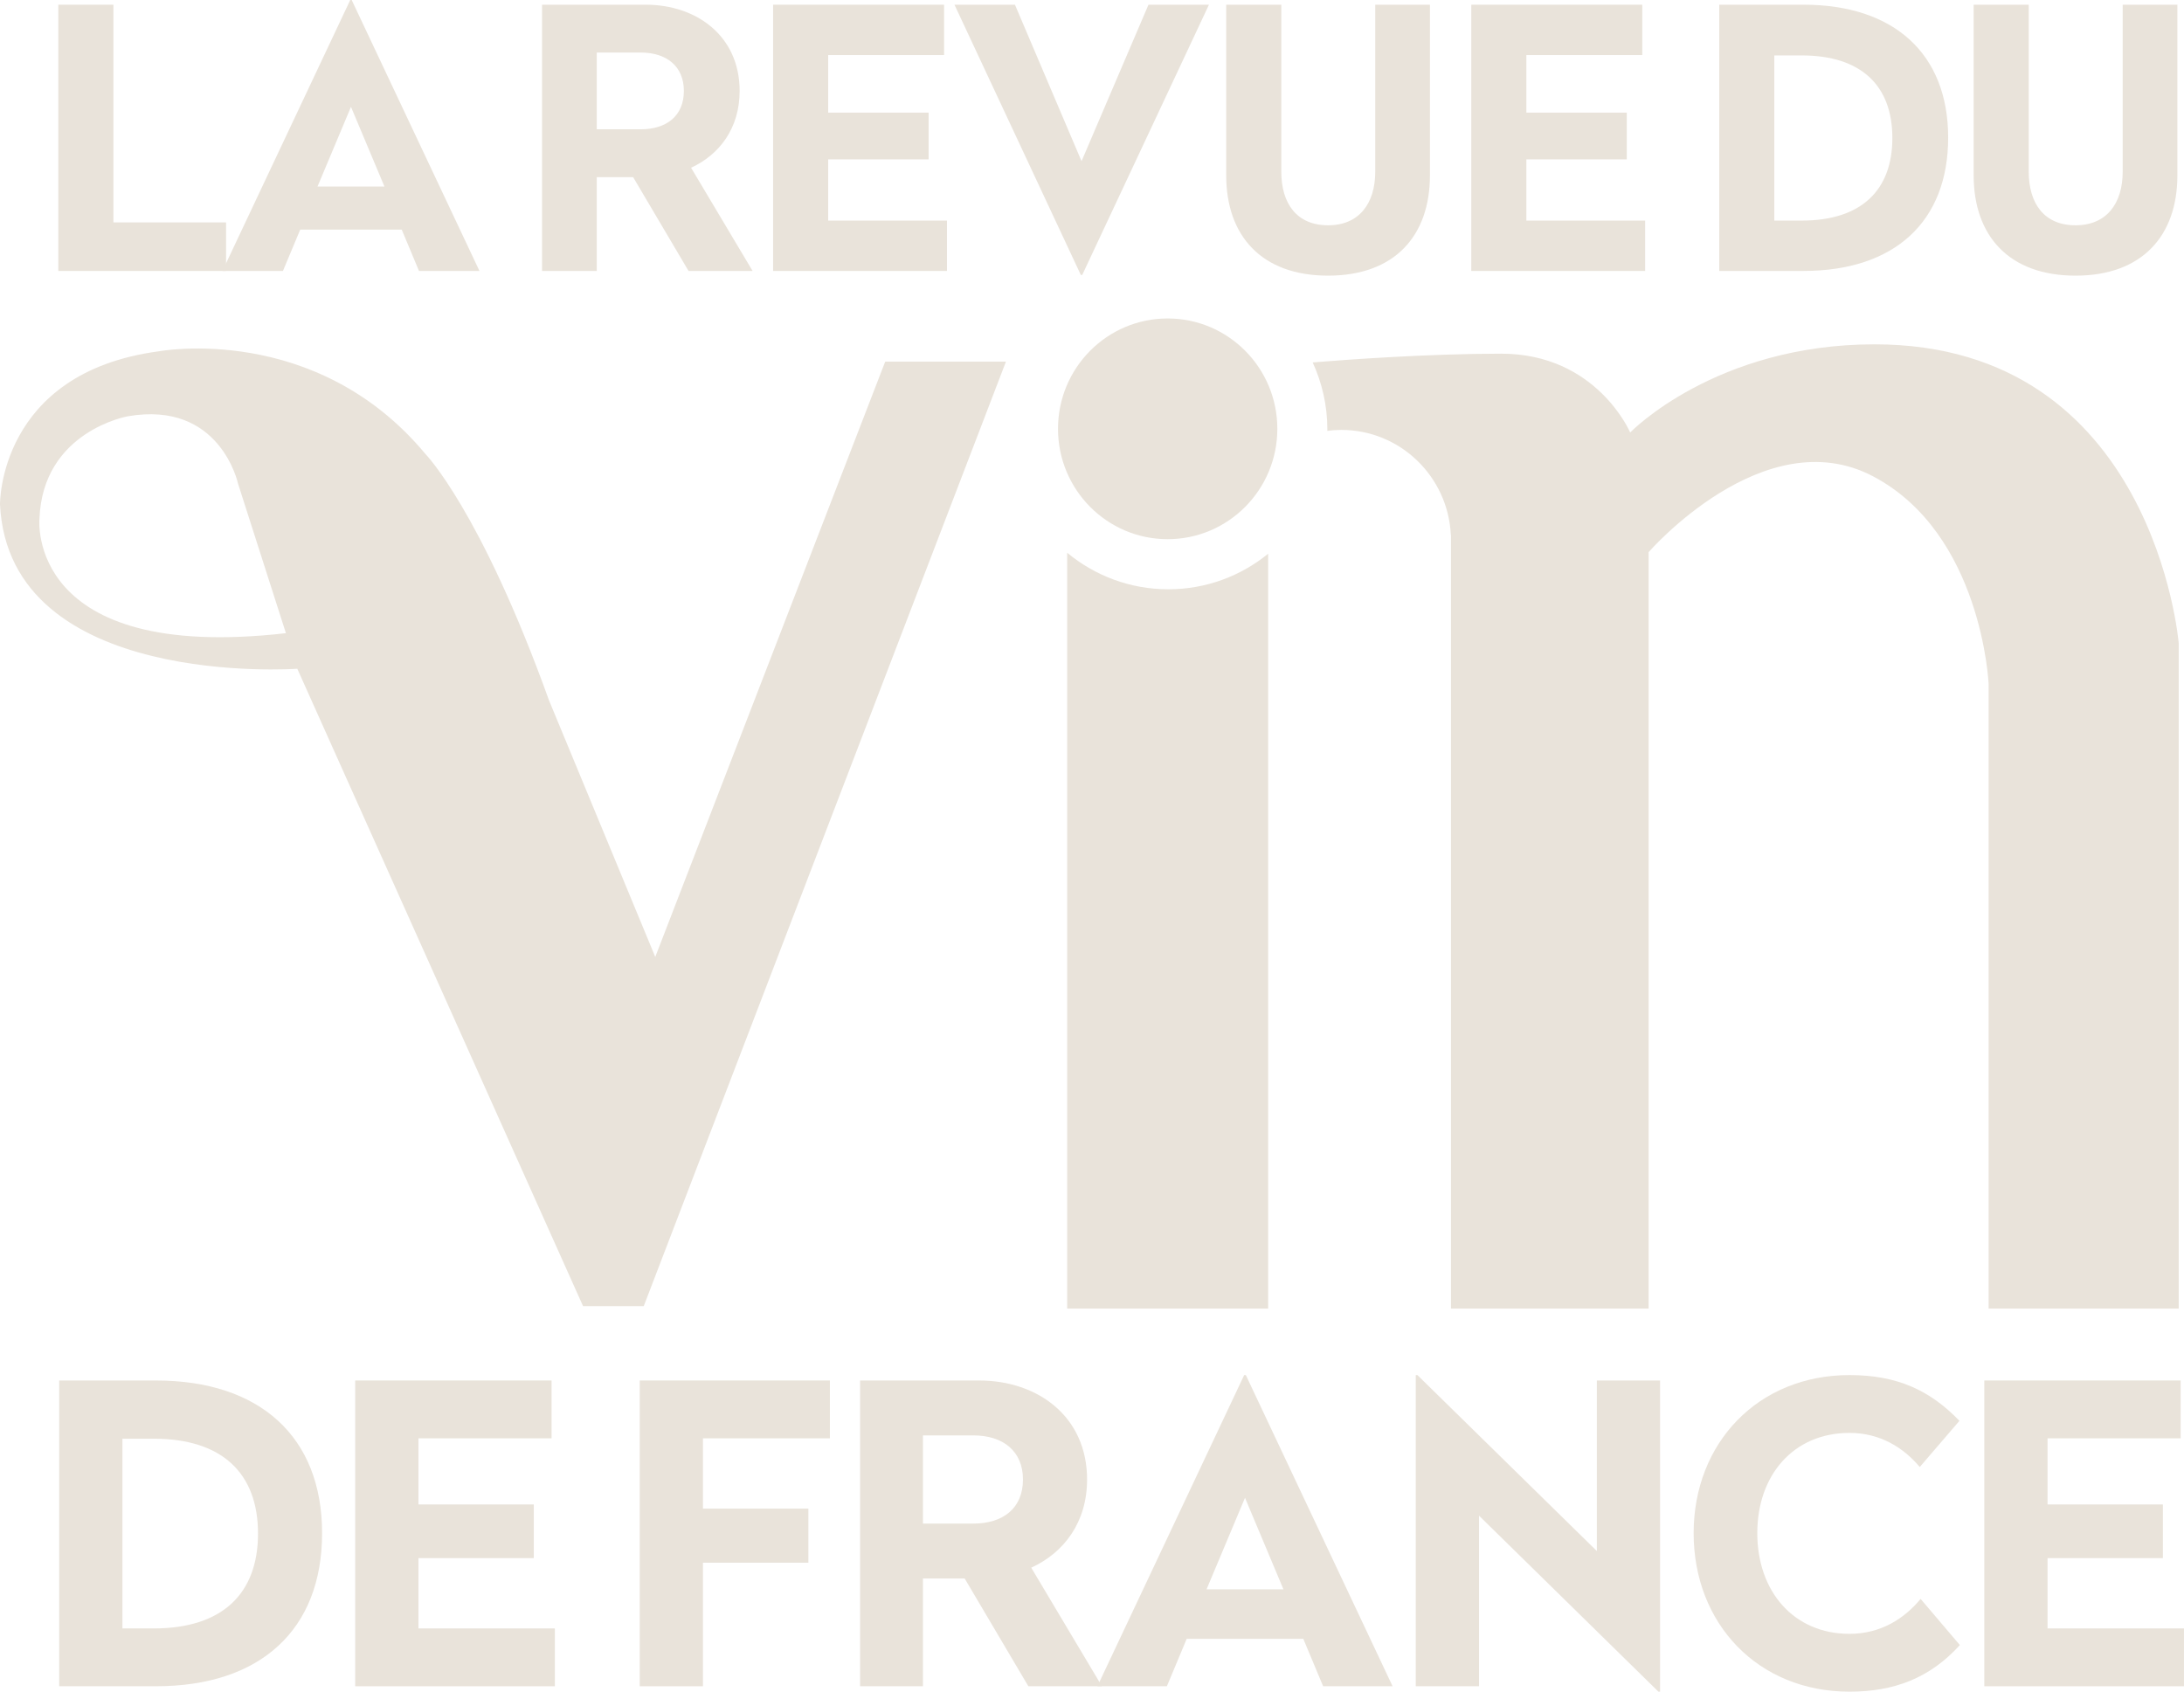
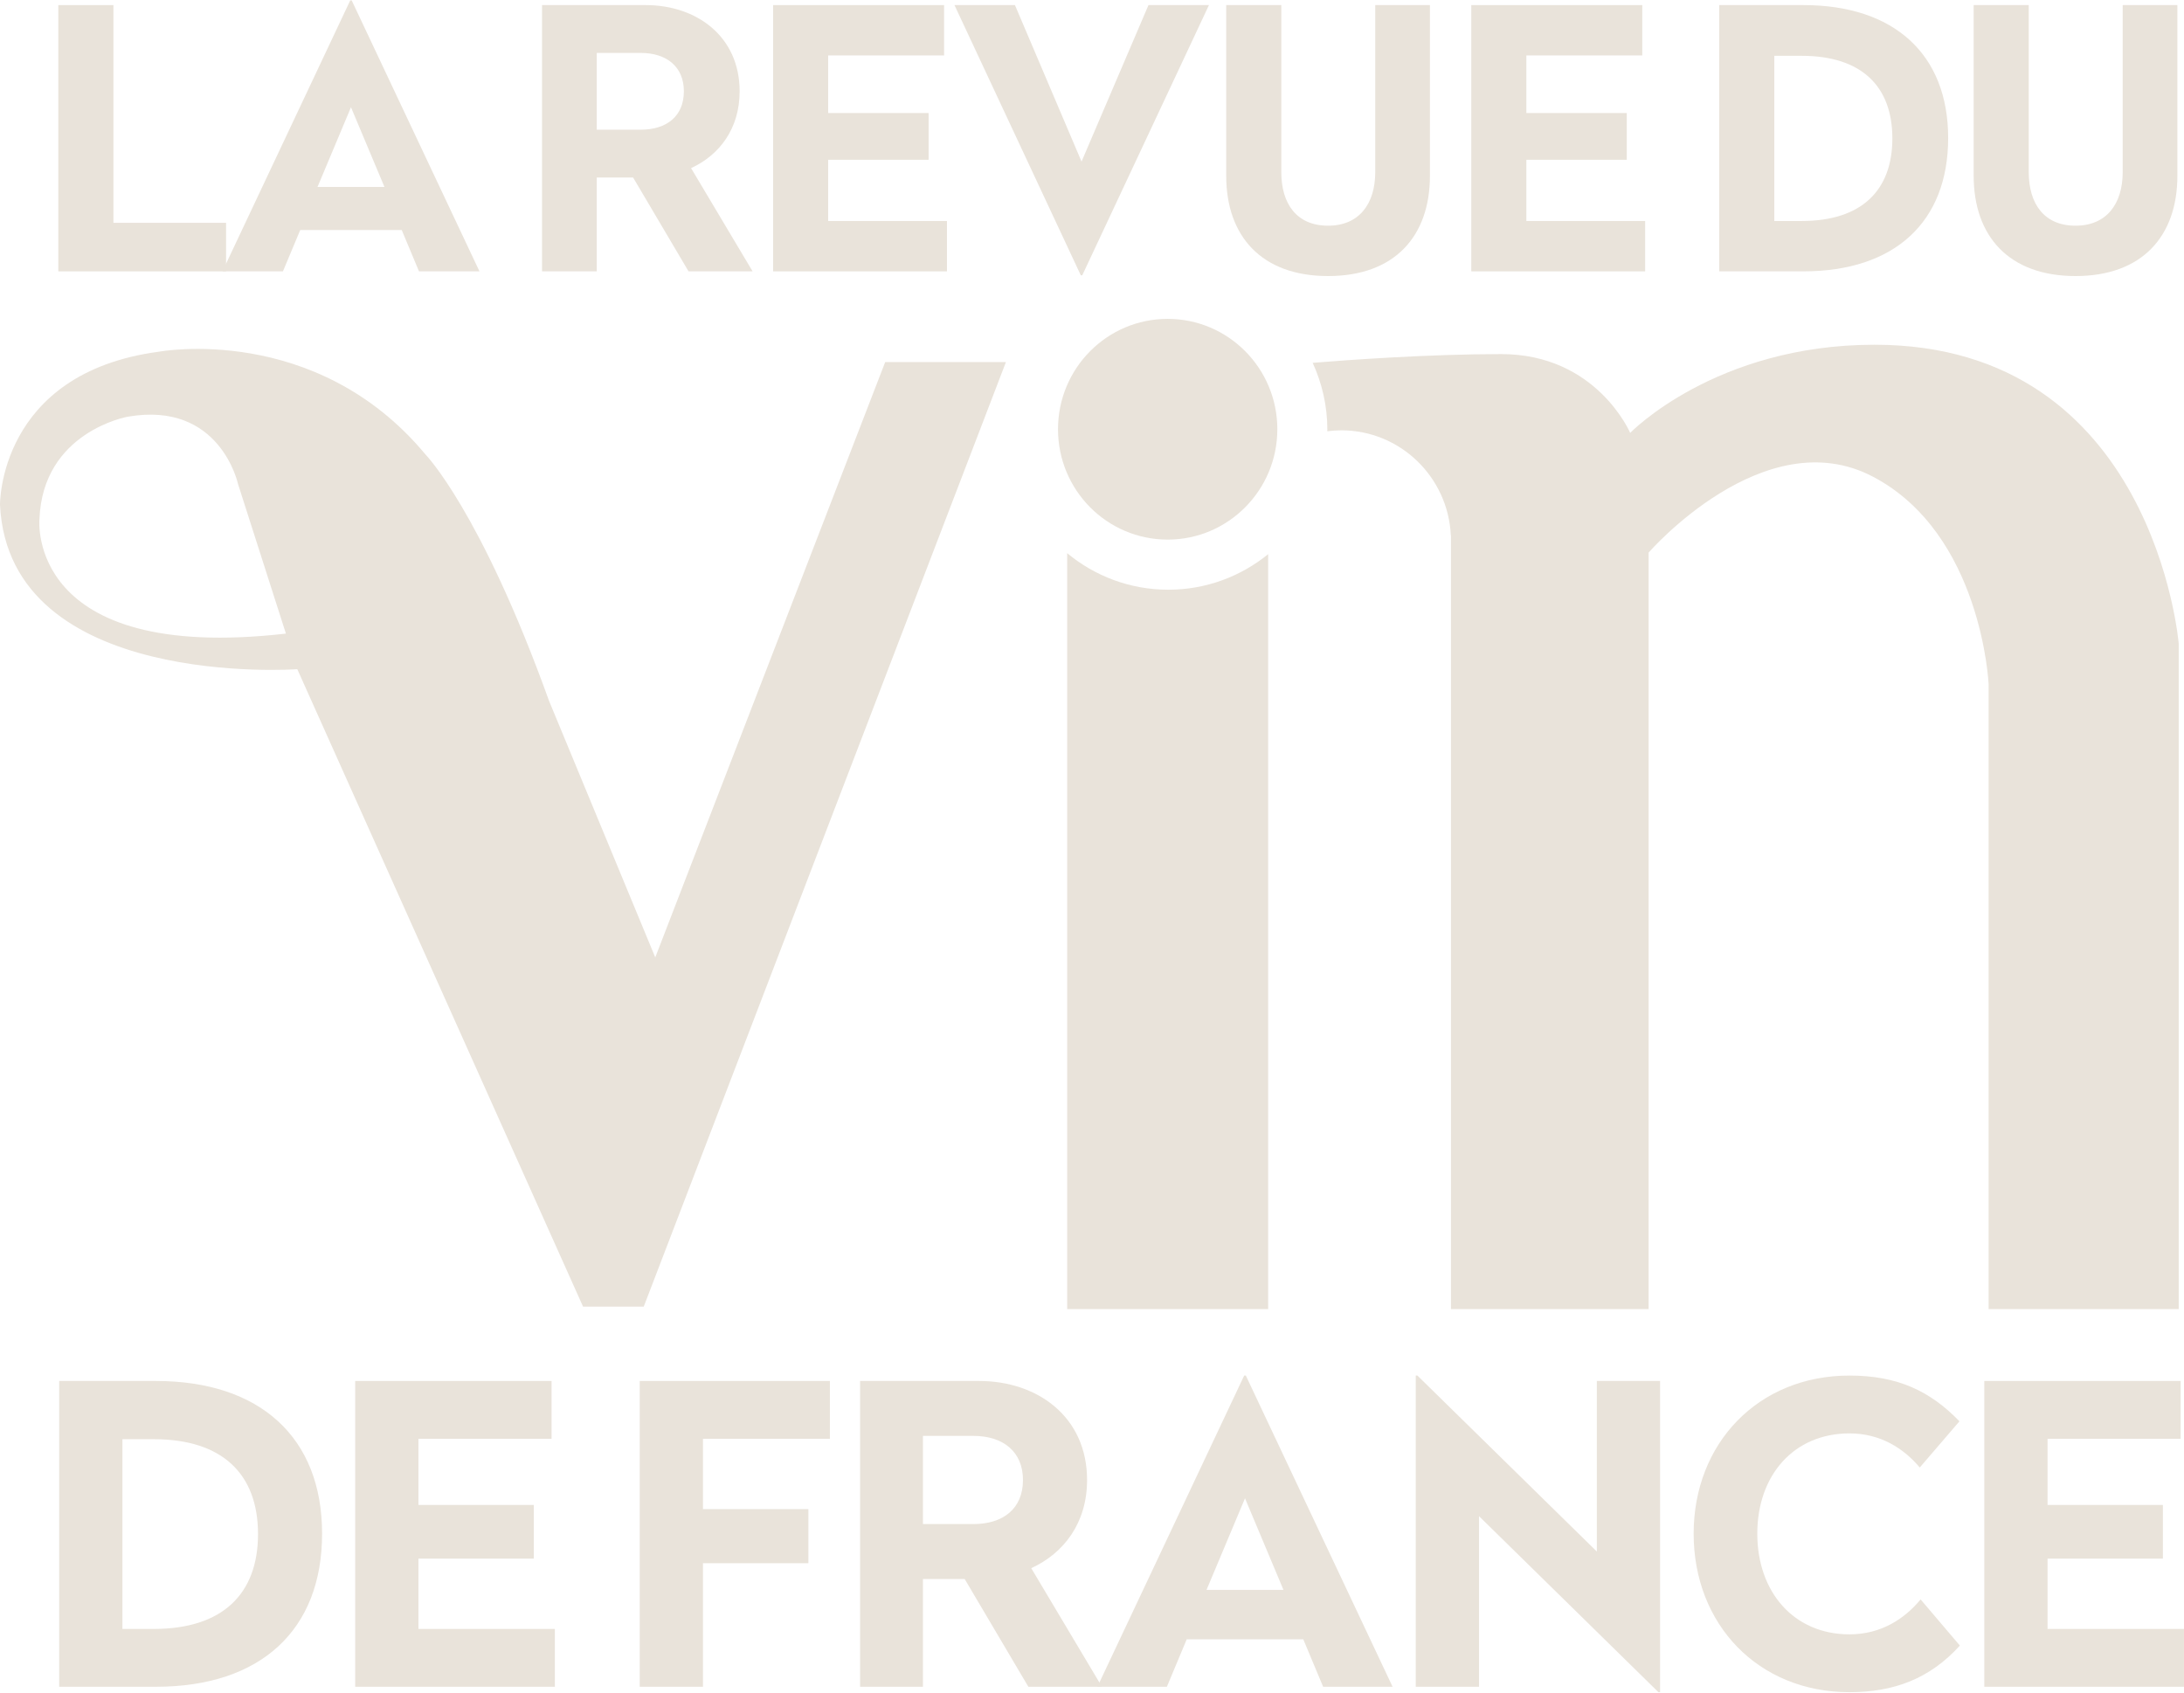
- <svg xmlns="http://www.w3.org/2000/svg" width="71" height="55" viewBox="0 0 71 55" fill="none">
+ <svg xmlns="http://www.w3.org/2000/svg" width="40" height="31" viewBox="0 0 71 55" fill="none">
  <g clip-path="url(#clip0_1342_10905)">
    <path d="M3.687 7.231H7.349V8.809H1.896V0.153H3.687V7.231Z" fill="#E9E3DA" />
    <path d="M15.587 8.809H13.621L13.06 7.466H9.76L9.198 8.809H7.232L11.386 0H11.433L15.587 8.809ZM10.322 6.065H12.498L11.41 3.474L10.322 6.065Z" fill="#E9E3DA" />
    <path d="M24.045 2.956C24.045 4.169 23.39 5.029 22.466 5.453L24.466 8.809H22.384L20.582 5.759H19.4V8.809H17.621V0.153H20.991C22.641 0.153 24.045 1.166 24.045 2.956ZM19.4 1.708V4.204H20.827C21.67 4.204 22.232 3.768 22.232 2.956C22.232 2.155 21.67 1.708 20.827 1.708L19.4 1.708Z" fill="#E9E3DA" />
    <path d="M30.691 1.79H26.923V3.662H30.188V5.182H26.923V7.172H30.785V8.809H25.133V0.153H30.691V1.79Z" fill="#E9E3DA" />
    <path d="M35.183 8.938H35.136L31.029 0.153H32.995L35.16 5.241L37.336 0.153H39.302L35.183 8.938Z" fill="#E9E3DA" />
    <path d="M46.486 5.7C46.486 7.666 45.34 8.962 43.175 8.962C41.01 8.962 39.863 7.666 39.863 5.7V0.153H41.654V5.582C41.654 6.618 42.157 7.325 43.175 7.325C44.181 7.325 44.708 6.618 44.708 5.582V0.153H46.486V5.7Z" fill="#E9E3DA" />
    <path d="M53.389 1.79H49.621V3.662H52.885V5.182H49.621V7.172H53.482V8.809H47.83V0.153H53.389V1.79Z" fill="#E9E3DA" />
    <path d="M63.333 4.475C63.333 7.207 61.589 8.809 58.629 8.809H55.891V0.153H58.629C61.566 0.153 63.333 1.743 63.333 4.475ZM57.681 1.802V7.172H58.571C60.513 7.172 61.519 6.183 61.519 4.487C61.519 2.779 60.501 1.802 58.571 1.802L57.681 1.802Z" fill="#E9E3DA" />
    <path d="M70.785 5.7C70.785 7.666 69.638 8.962 67.474 8.962C65.309 8.962 64.162 7.666 64.162 5.7V0.153H65.953V5.582C65.953 6.618 66.456 7.325 67.474 7.325C68.48 7.325 69.007 6.618 69.007 5.582V0.153H70.785V5.7Z" fill="#E9E3DA" />
    <path d="M10.471 49.847C10.471 52.985 8.469 54.824 5.069 54.824H1.924V44.883H5.069C8.442 44.883 10.471 46.708 10.471 49.847ZM3.98 46.776V52.944H5.001C7.232 52.944 8.388 51.808 8.388 49.86C8.388 47.899 7.219 46.776 5.001 46.776H3.98Z" fill="#E9E3DA" />
    <path d="M17.931 46.763H13.603V48.913H17.353V50.658H13.603V52.944H18.038V54.824H11.547V44.883H17.931V46.763Z" fill="#E9E3DA" />
    <path d="M26.979 46.763H22.853V49.049H26.28V50.807H22.853V54.824H20.797V44.883H26.979V46.763Z" fill="#E9E3DA" />
    <path d="M35.34 48.102C35.34 49.495 34.587 50.482 33.525 50.969L35.823 54.824H33.431L31.361 51.321H30.004V54.824H27.961V44.883H31.832C33.727 44.883 35.34 46.046 35.34 48.102ZM30.004 46.668V49.535H31.643C32.611 49.535 33.256 49.035 33.256 48.102C33.256 47.182 32.611 46.668 31.643 46.668H30.004Z" fill="#E9E3DA" />
    <path d="M45.272 54.824H43.014L42.369 53.282H38.579L37.934 54.824H35.676L40.447 44.707H40.501L45.272 54.824ZM39.224 51.673H41.724L40.474 48.697L39.224 51.673Z" fill="#E9E3DA" />
    <path d="M53.968 55H53.914L48.082 49.278V54.824H46.025V44.707H46.079L51.912 50.428V44.883H53.968V55Z" fill="#E9E3DA" />
    <path d="M63.7 46.194L62.41 47.696C61.886 47.074 61.133 46.587 60.125 46.587C58.311 46.587 57.128 47.953 57.128 49.847C57.128 51.74 58.311 53.12 60.125 53.12C61.147 53.12 61.913 52.62 62.437 51.984L63.714 53.485C62.732 54.567 61.563 55 60.125 55C57.155 55 55.059 52.795 55.059 49.847C55.059 46.912 57.155 44.707 60.125 44.707C61.685 44.707 62.746 45.207 63.7 46.194Z" fill="#E9E3DA" />
    <path d="M70.891 46.763H66.564V48.913H70.314V50.658H66.564V52.944H70.999V54.824H64.508V44.883H70.891V46.763Z" fill="#E9E3DA" />
    <path fill-rule="evenodd" clip-rule="evenodd" d="M37.981 19.159C36.732 19.159 35.587 18.713 34.693 17.971V42.545H41.227V18.003C40.34 18.725 39.211 19.159 37.981 19.159Z" fill="#E9E3DA" />
    <path fill-rule="evenodd" clip-rule="evenodd" d="M60.938 11.195C55.765 11.195 52.996 14.061 52.996 14.061C52.996 14.061 51.907 11.499 48.803 11.499C46.446 11.499 43.807 11.691 42.674 11.783C42.977 12.445 43.151 13.179 43.151 13.956C43.151 13.974 43.148 13.99 43.148 14.008C43.297 13.989 43.45 13.977 43.604 13.977C45.513 13.977 47.072 15.487 47.165 17.384C47.166 17.391 47.17 17.396 47.17 17.404V42.545H53.595V17.952C53.595 17.952 57.352 13.623 60.891 15.486C64.43 17.349 64.648 22.227 64.648 22.227V42.545H70.828V20.911C70.828 20.911 70.031 11.195 60.938 11.195Z" fill="#E9E3DA" />
    <path fill-rule="evenodd" clip-rule="evenodd" d="M41.525 13.942C41.525 15.923 39.928 17.53 37.96 17.53C35.99 17.53 34.395 15.923 34.395 13.942C34.395 11.96 35.99 10.354 37.96 10.354C39.928 10.354 41.525 11.96 41.525 13.942Z" fill="#E9E3DA" />
    <path d="M28.777 11.758L21.302 31.112L17.85 22.775C15.621 16.582 13.826 14.755 13.826 14.755C10.256 10.468 5.168 11.421 5.168 11.421C-0.059 12.115 2.90054e-05 16.403 2.90054e-05 16.403C0.296 22.418 9.665 21.743 9.665 21.743L18.955 42.466H20.927L32.702 11.758L28.777 11.758ZM1.282 16.879C1.381 14.021 4.151 13.535 4.151 13.535C7.16 13.01 7.738 15.723 7.738 15.723L9.295 20.586C0.848 21.552 1.282 16.879 1.282 16.879Z" fill="#E9E3DA" />
  </g>
</svg>
